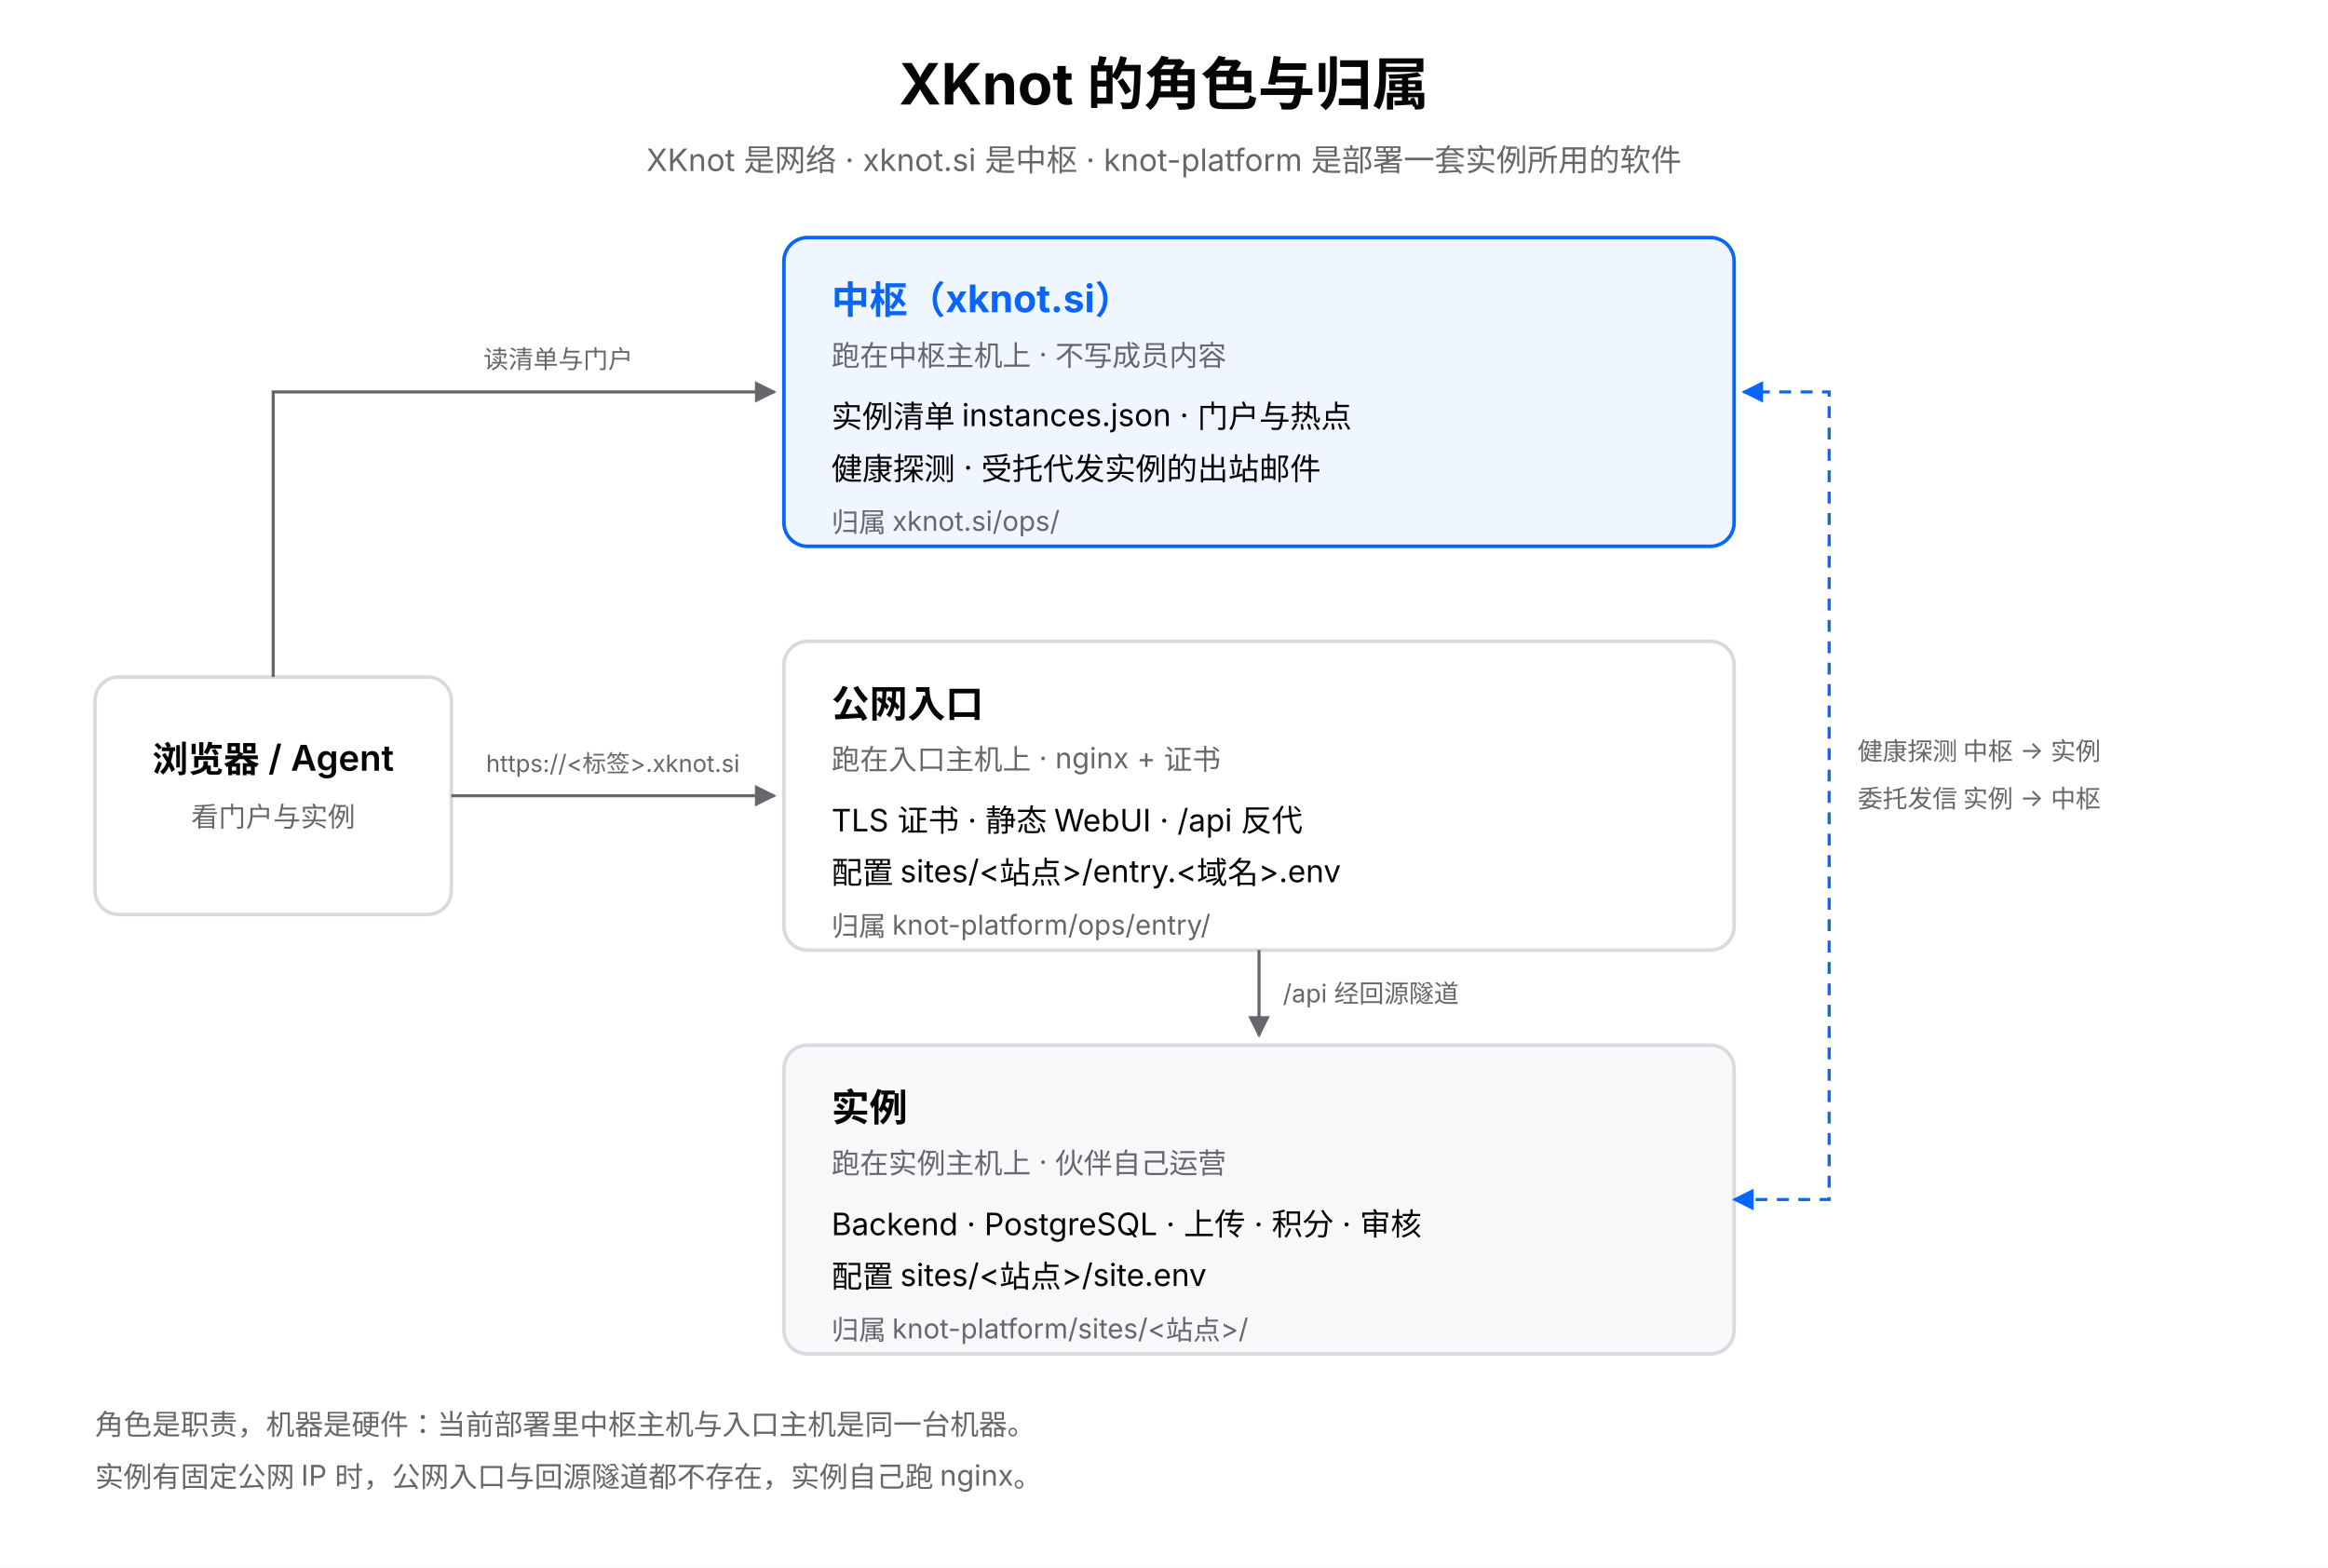
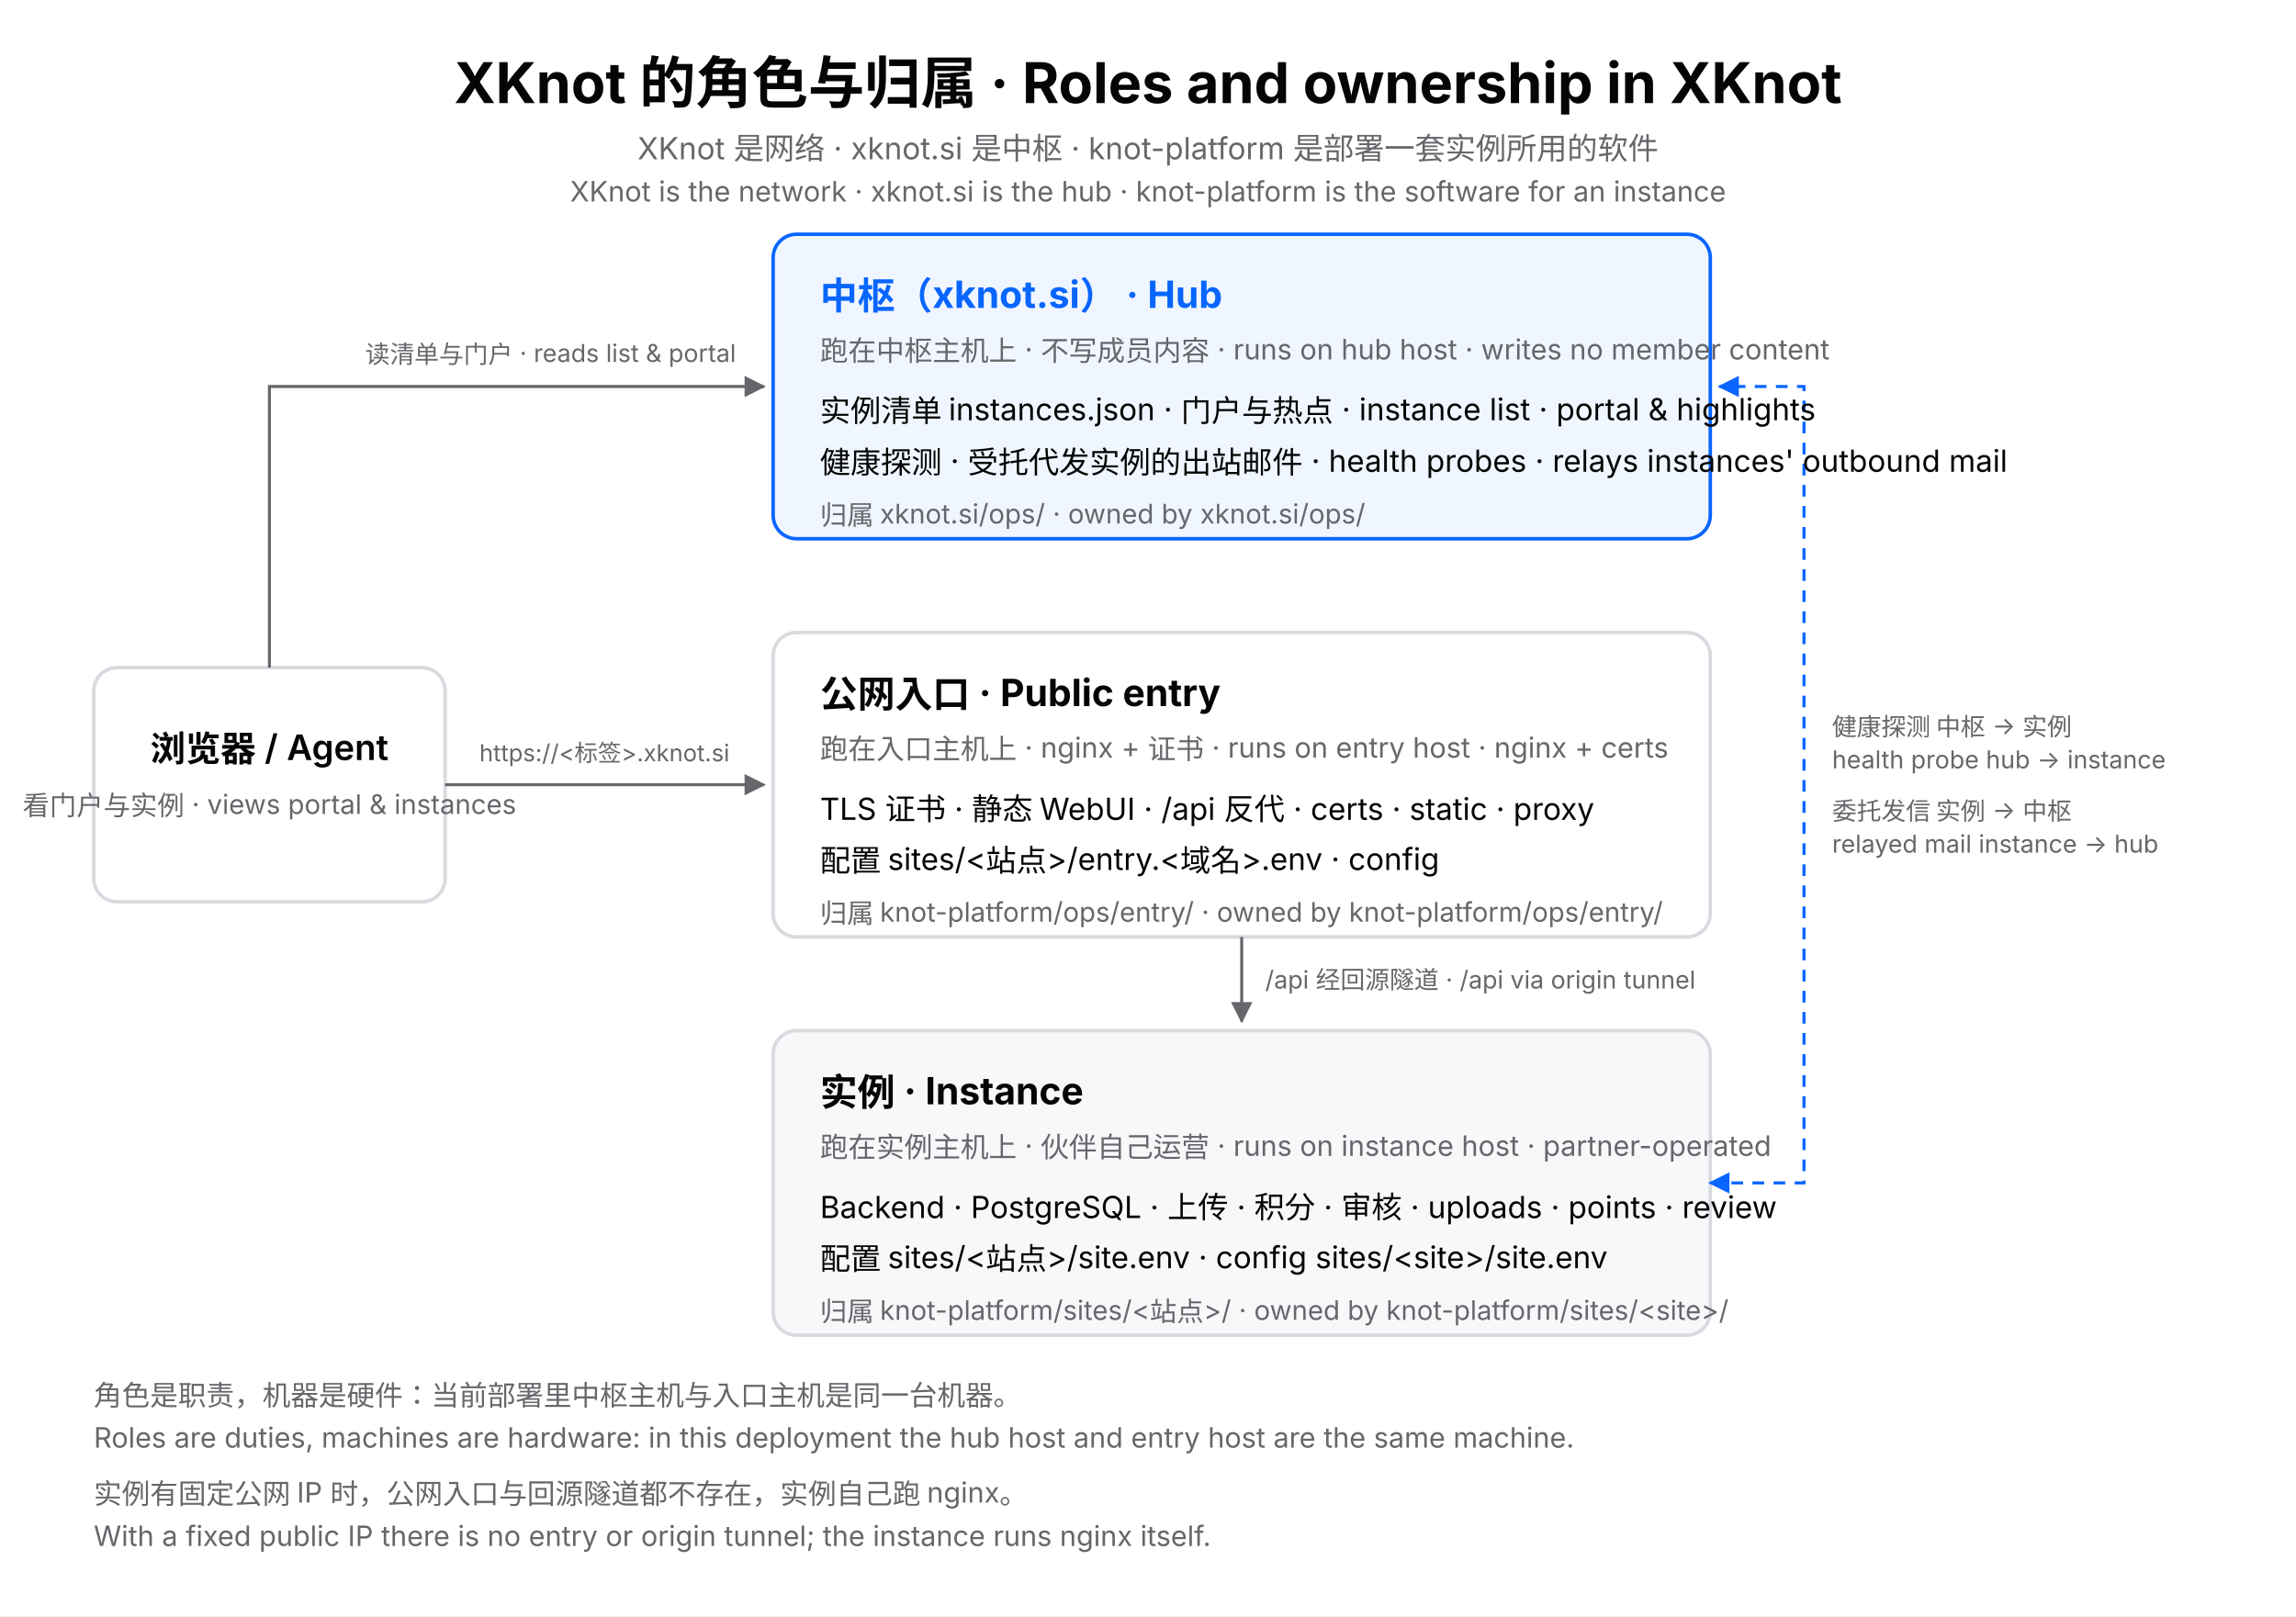
- <svg xmlns="http://www.w3.org/2000/svg" width="980" height="660" viewBox="0 0 980 660" role="img" aria-label="XKnot roles and ownership">
-   <rect width="980" height="660" fill="#FFFFFF" />
+ <svg xmlns="http://www.w3.org/2000/svg" width="980" height="690" viewBox="0 0 980 690" role="img" aria-label="XKnot roles and ownership">
+   <rect width="980" height="690" fill="#FFFFFF" />
  <defs>
    <style>text { font-family: 'PingFang SC', 'Hiragino Sans GB', system-ui, -apple-system, sans-serif; }</style>
    <marker id="arrow" viewBox="0 0 10 10" refX="9" refY="5" markerWidth="7" markerHeight="7" orient="auto-start-reverse">
      <path d="M 0 0 L 10 5 L 0 10 z" fill="#65676B" />
    </marker>
    <marker id="arrow-blue" viewBox="0 0 10 10" refX="9" refY="5" markerWidth="7" markerHeight="7" orient="auto-start-reverse">
      <path d="M 0 0 L 10 5 L 0 10 z" fill="#0866FF" />
    </marker>
  </defs>
  <rect x="330" y="100" width="400" height="130" rx="10" fill="#F0F6FF" stroke="#0866FF" stroke-width="1.5" />
  <rect x="330" y="270" width="400" height="130" rx="10" fill="#FFFFFF" stroke="#D8DADF" stroke-width="1.5" />
  <rect x="330" y="440" width="400" height="130" rx="10" fill="#F7F8FA" stroke="#D8DADF" stroke-width="1.5" />
  <rect x="40" y="285" width="150" height="100" rx="10" fill="#FFFFFF" stroke="#D8DADF" stroke-width="1.5" />
  <polyline points="115,285 115,165 326,165" fill="none" stroke="#65676B" stroke-width="1.3" marker-end="url(#arrow)" />
  <line x1="190" y1="335" x2="326" y2="335" stroke="#65676B" stroke-width="1.3" marker-end="url(#arrow)" />
  <line x1="530" y1="400" x2="530" y2="436" stroke="#65676B" stroke-width="1.3" marker-end="url(#arrow)" />
  <polyline points="730,505 770,505 770,165 734,165" fill="none" stroke="#0866FF" stroke-width="1.3" stroke-dasharray="5 4" marker-start="url(#arrow-blue)" marker-end="url(#arrow-blue)" />
-   <text x="490" y="44" text-anchor="middle" font-size="24" font-weight="700" fill="#050505">XKnot 的角色与归属</text>
-   <text x="490" y="72" text-anchor="middle" font-size="13" fill="#65676B">XKnot 是网络 · xknot.si 是中枢 · knot-platform 是部署一套实例所用的软件</text>
-   <text x="350" y="132" font-size="16" font-weight="700" fill="#0866FF">中枢（xknot.si）</text>
-   <text x="350" y="154" font-size="12" fill="#65676B">跑在中枢主机上 · 不写成员内容</text>
-   <text x="350" y="180" font-size="13" fill="#050505">实例清单 instances.json · 门户与热点</text>
-   <text x="350" y="202" font-size="13" fill="#050505">健康探测 · 受托代发实例的出站邮件</text>
-   <text x="350" y="224" font-size="11.5" fill="#65676B">归属 xknot.si/ops/</text>
-   <text x="350" y="302" font-size="16" font-weight="700" fill="#050505">公网入口</text>
-   <text x="350" y="324" font-size="12" fill="#65676B">跑在入口主机上 · nginx + 证书</text>
-   <text x="350" y="350" font-size="13" fill="#050505">TLS 证书 · 静态 WebUI · /api 反代</text>
-   <text x="350" y="372" font-size="13" fill="#050505">配置 sites/&lt;站点&gt;/entry.&lt;域名&gt;.env</text>
-   <text x="350" y="394" font-size="11.5" fill="#65676B">归属 knot-platform/ops/entry/</text>
-   <text x="350" y="472" font-size="16" font-weight="700" fill="#050505">实例</text>
-   <text x="350" y="494" font-size="12" fill="#65676B">跑在实例主机上 · 伙伴自己运营</text>
-   <text x="350" y="520" font-size="13" fill="#050505">Backend · PostgreSQL · 上传 · 积分 · 审核</text>
-   <text x="350" y="542" font-size="13" fill="#050505">配置 sites/&lt;站点&gt;/site.env</text>
-   <text x="350" y="564" font-size="11.5" fill="#65676B">归属 knot-platform/sites/&lt;站点&gt;/</text>
+   <text x="490" y="44" text-anchor="middle" font-size="24" font-weight="700" fill="#050505">XKnot 的角色与归属 · Roles and ownership in XKnot</text>
+   <text x="490" y="68" text-anchor="middle" font-size="13" fill="#65676B">XKnot 是网络 · xknot.si 是中枢 · knot-platform 是部署一套实例所用的软件</text>
+   <text x="490" y="86" text-anchor="middle" font-size="12" fill="#65676B">XKnot is the network · xknot.si is the hub · knot-platform is the software for an instance</text>
+   <text x="350" y="132" font-size="16" font-weight="700" fill="#0866FF">中枢（xknot.si） · Hub</text>
+   <text x="350" y="154" font-size="12" fill="#65676B">跑在中枢主机上 · 不写成员内容 · runs on hub host · writes no member content</text>
+   <text x="350" y="180" font-size="13" fill="#050505">实例清单 instances.json · 门户与热点 · instance list · portal &amp; highlights</text>
+   <text x="350" y="202" font-size="13" fill="#050505">健康探测 · 受托代发实例的出站邮件 · health probes · relays instances' outbound mail</text>
+   <text x="350" y="224" font-size="11.5" fill="#65676B">归属 xknot.si/ops/ · owned by xknot.si/ops/</text>
+   <text x="350" y="302" font-size="16" font-weight="700" fill="#050505">公网入口 · Public entry</text>
+   <text x="350" y="324" font-size="12" fill="#65676B">跑在入口主机上 · nginx + 证书 · runs on entry host · nginx + certs</text>
+   <text x="350" y="350" font-size="13" fill="#050505">TLS 证书 · 静态 WebUI · /api 反代 · certs · static · proxy</text>
+   <text x="350" y="372" font-size="13" fill="#050505">配置 sites/&lt;站点&gt;/entry.&lt;域名&gt;.env · config</text>
+   <text x="350" y="394" font-size="11.5" fill="#65676B">归属 knot-platform/ops/entry/ · owned by knot-platform/ops/entry/</text>
+   <text x="350" y="472" font-size="16" font-weight="700" fill="#050505">实例 · Instance</text>
+   <text x="350" y="494" font-size="12" fill="#65676B">跑在实例主机上 · 伙伴自己运营 · runs on instance host · partner-operated</text>
+   <text x="350" y="520" font-size="13" fill="#050505">Backend · PostgreSQL · 上传 · 积分 · 审核 · uploads · points · review</text>
+   <text x="350" y="542" font-size="13" fill="#050505">配置 sites/&lt;站点&gt;/site.env · config sites/&lt;site&gt;/site.env</text>
+   <text x="350" y="564" font-size="11.5" fill="#65676B">归属 knot-platform/sites/&lt;站点&gt;/ · owned by knot-platform/sites/&lt;site&gt;/</text>
  <text x="115" y="325" text-anchor="middle" font-size="15" font-weight="600" fill="#050505">浏览器 / Agent</text>
-   <text x="115" y="348" text-anchor="middle" font-size="11.5" fill="#65676B">看门户与实例</text>
-   <text x="235" y="155" text-anchor="middle" font-size="10.5" fill="#65676B">读清单与门户</text>
+   <text x="115" y="348" text-anchor="middle" font-size="11.5" fill="#65676B">看门户与实例 · views portal &amp; instances</text>
+   <text x="235" y="155" text-anchor="middle" font-size="10.5" fill="#65676B">读清单与门户 · reads list &amp; portal</text>
  <text x="258" y="325" text-anchor="middle" font-size="10" fill="#65676B">https://&lt;标签&gt;.xknot.si</text>
-   <text x="540" y="422" font-size="10.5" fill="#65676B">/api 经回源隧道</text>
-   <text x="782" y="320" font-size="10.5" fill="#65676B">健康探测 中枢 → 实例</text>
-   <text x="782" y="340" font-size="10.5" fill="#65676B">委托发信 实例 → 中枢</text>
-   <text x="40" y="604" font-size="12" fill="#65676B">角色是职责，机器是硬件：当前部署里中枢主机与入口主机是同一台机器。</text>
-   <text x="40" y="626" font-size="12" fill="#65676B">实例有固定公网 IP 时，公网入口与回源隧道都不存在，实例自己跑 nginx。</text>
+   <text x="540" y="422" font-size="10.5" fill="#65676B">/api 经回源隧道 · /api via origin tunnel</text>
+   <text x="782" y="314" font-size="10.5" fill="#65676B">健康探测 中枢 → 实例</text>
+   <text x="782" y="328" font-size="10.5" fill="#65676B">health probe hub → instance</text>
+   <text x="782" y="350" font-size="10.5" fill="#65676B">委托发信 实例 → 中枢</text>
+   <text x="782" y="364" font-size="10.5" fill="#65676B">relayed mail instance → hub</text>
+   <text x="40" y="600" font-size="12" fill="#65676B">角色是职责，机器是硬件：当前部署里中枢主机与入口主机是同一台机器。</text>
+   <text x="40" y="618" font-size="12" fill="#65676B">Roles are duties, machines are hardware: in this deployment the hub host and entry host are the same machine.</text>
+   <text x="40" y="642" font-size="12" fill="#65676B">实例有固定公网 IP 时，公网入口与回源隧道都不存在，实例自己跑 nginx。</text>
+   <text x="40" y="660" font-size="12" fill="#65676B">With a fixed public IP there is no entry or origin tunnel; the instance runs nginx itself.</text>
</svg>
